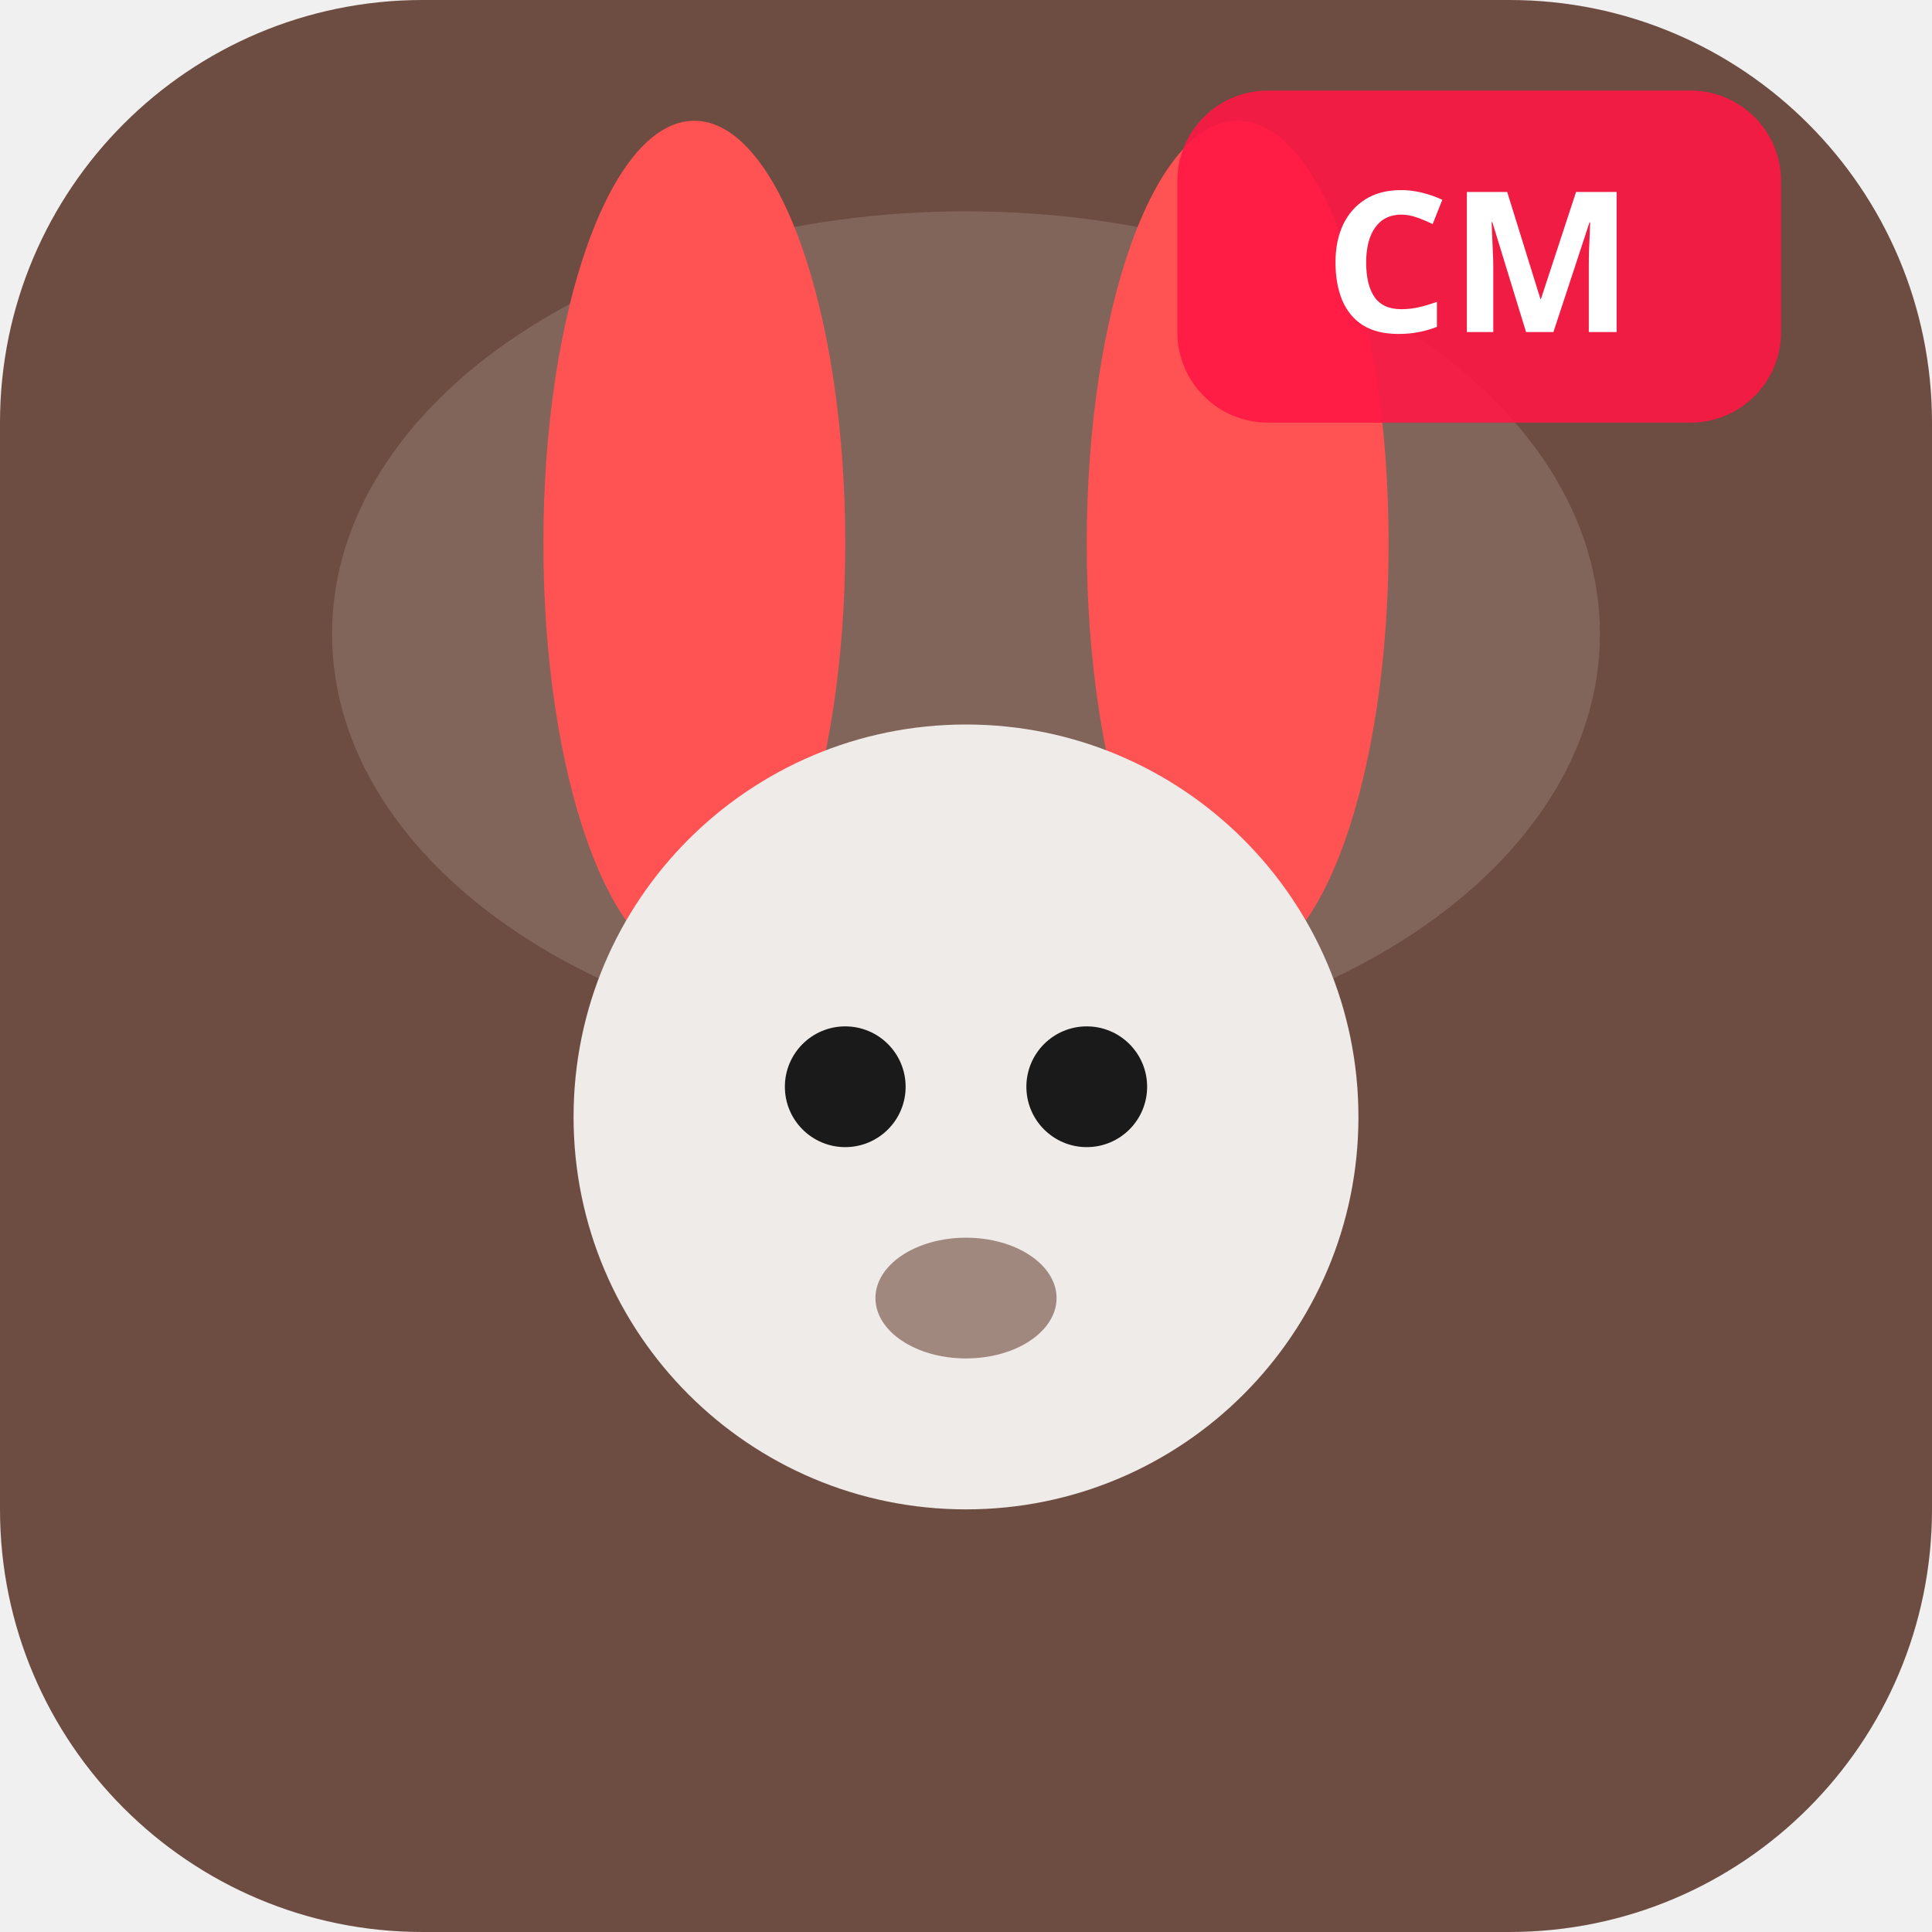
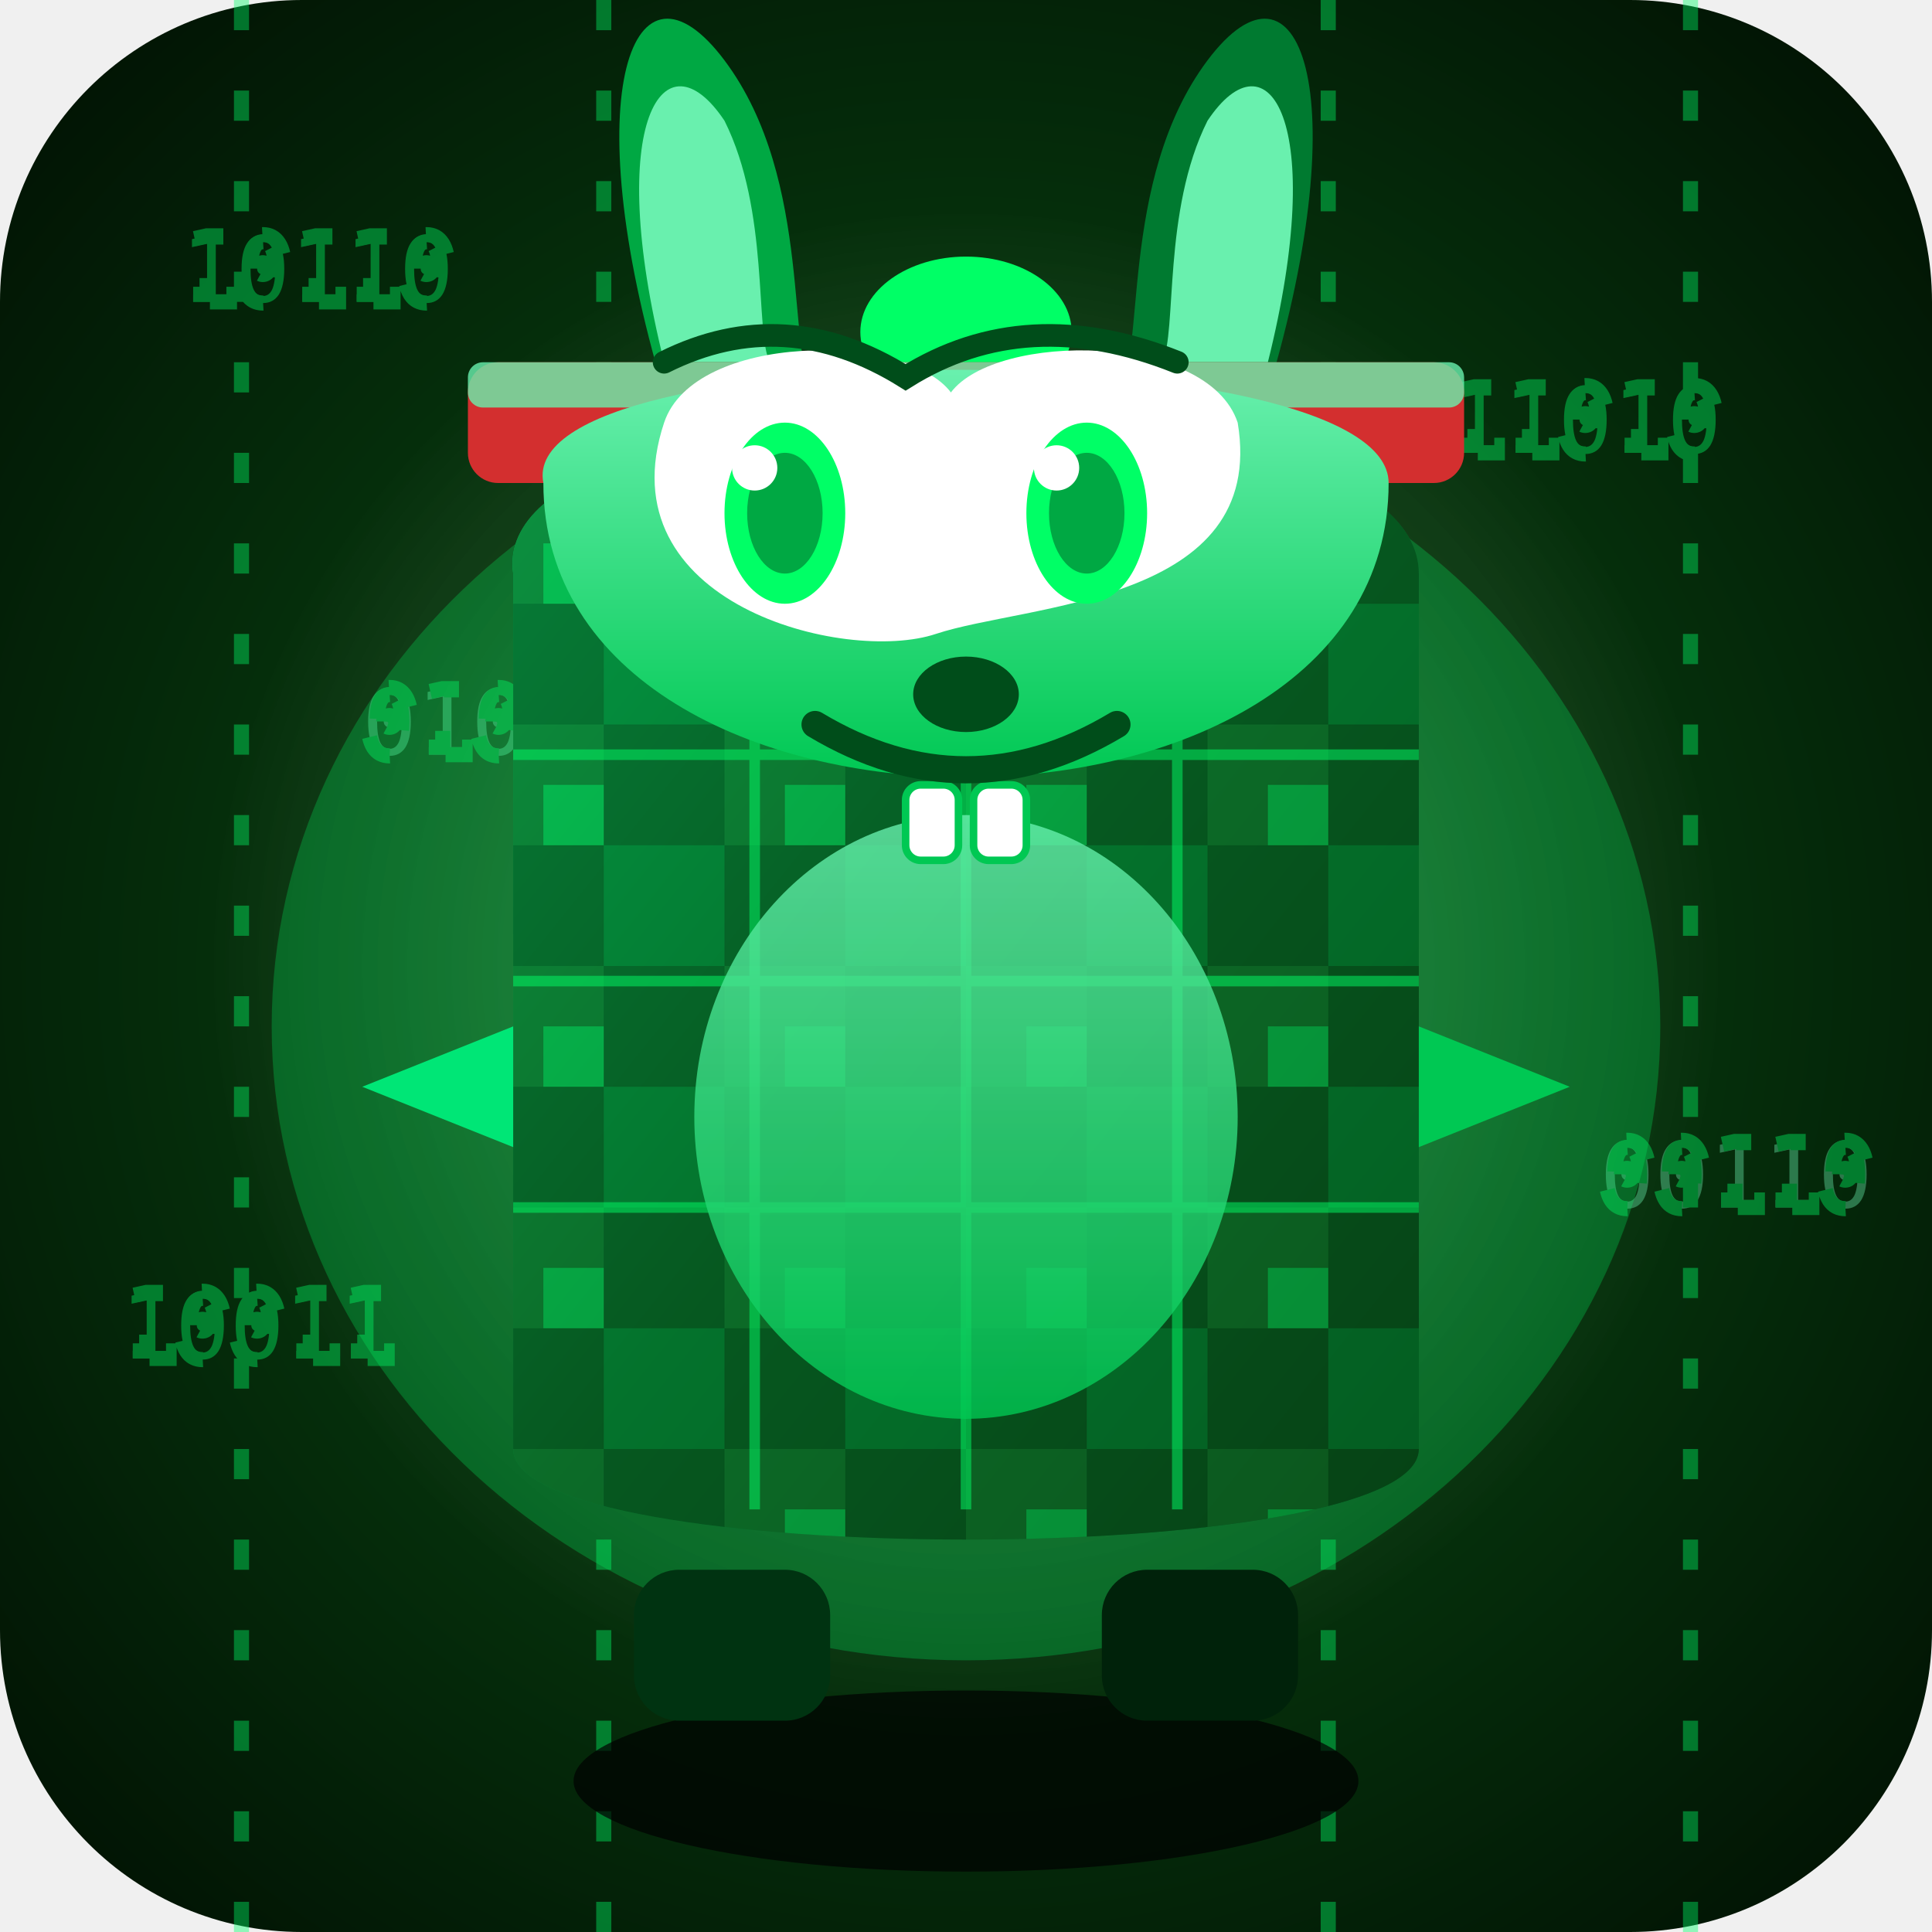
<svg xmlns="http://www.w3.org/2000/svg" viewBox="0 0 128 128" fill="none" aria-hidden="true">
+   <defs>
+     <radialGradient id="matrixJackBg" cx="50%" cy="50%" r="65%">
+       <stop offset="0%" stop-color="#1B5E20" stop-opacity="0.8" />
+       <stop offset="60%" stop-color="#052E0B" />
+       <stop offset="100%" stop-color="#021404" />
+     </radialGradient>
+     <linearGradient id="codeStream" x1="0%" y1="0%" x2="0%" y2="100%">
+       <stop offset="0%" stop-color="#00FF66" stop-opacity="0" />
+       <stop offset="50%" stop-color="#00FF66" stop-opacity="0.8" />
+       <stop offset="100%" stop-color="#00FF66" stop-opacity="0.1" />
+     </linearGradient>
+     <pattern id="matrixCamo" x="0" y="0" width="16" height="16" patternUnits="userSpaceOnUse">
+       <rect width="16" height="16" fill="#0A3A10" />
+       <rect x="0" y="0" width="8" height="8" fill="#145A1E" />
+       <rect x="8" y="8" width="8" height="8" fill="#00C853" opacity="0.3" />
+       <rect x="4" y="4" width="4" height="4" fill="#00FF66" opacity="0.5" />
+     </pattern>
+     <linearGradient id="matrixBody" x1="0%" y1="0%" x2="100%" y2="100%">
+       <stop offset="0%" stop-color="#00E676" />
+       <stop offset="50%" stop-color="#008537" />
+       <stop offset="100%" stop-color="#004D1A" />
+     </linearGradient>
+     <linearGradient id="matrixFace" x1="0%" y1="0%" x2="0%" y2="100%">
+       <stop offset="0%" stop-color="#69F0AE" />
+       <stop offset="100%" stop-color="#00C853" />
+     </linearGradient>
+   </defs>
  <style>
-     .el { transform-box: fill-box; transform-origin: center; }
-     .bob { animation: bob 2.8s ease-in-out infinite; }
-     .sway { animation: sway 3.2s ease-in-out infinite; }
-     .sway-slow { animation: sway 4.4s ease-in-out infinite; }
-     .pulse { animation: pulse 2.4s ease-in-out infinite; }
-     .spin { animation: spin 12s linear infinite; }
-     .spin-rev { animation: spin 16s linear infinite reverse; }
-     .dash { animation: dash 1.6s ease-in-out infinite; }
-     .wag { animation: wag 1.1s ease-in-out infinite; }
-     .wag-opp { animation: wag 1.1s ease-in-out infinite reverse; }
-     .twitch { animation: twitch 2.6s ease-in-out infinite; }
-     .twitch-d { animation: twitch 2.6s ease-in-out infinite; animation-delay: .18s; }
-     .flicker { animation: flicker 1.4s ease-in-out infinite; }
-     .wave { animation: wave 2.2s ease-in-out infinite; }
-     .floaty { animation: floaty 3.6s ease-in-out infinite; }
-     .blink { animation: blink 3.8s steps(1, end) infinite; }
-     .spark { animation: spark 2s ease-in-out infinite; }
-     .flash { animation: flash 2.8s ease-in-out infinite; }
-     .swim { animation: swim 2.4s ease-in-out infinite; }
-     .drip { animation: drip 2.6s ease-in-out infinite; }
-     .halo { opacity: .14; animation: halo 2.8s ease-in-out infinite; pointer-events: none; }
-     @keyframes halo { 0%,100% { opacity: .14; } 50% { opacity: .32; } }
-     @keyframes bob { 0%,100% { transform: translateY(0); } 50% { transform: translateY(-3px); } }
-     @keyframes sway { 0%,100% { transform: rotate(-3deg); } 50% { transform: rotate(3deg); } }
-     @keyframes pulse { 0%,100% { transform: scale(1); opacity: 1; } 50% { transform: scale(1.08); opacity: .85; } }
-     @keyframes spin { to { transform: rotate(360deg); } }
-     @keyframes dash { 0%,100% { transform: translateX(-3px); } 50% { transform: translateX(4px); } }
-     @keyframes wag { 0%,100% { transform: rotate(-10deg); } 50% { transform: rotate(10deg); } }
-     @keyframes twitch { 0%,86%,100% { transform: rotate(0); } 90% { transform: rotate(-8deg); } 94% { transform: rotate(6deg); } }
-     @keyframes flicker { 0%,100% { transform: scaleY(1) translateY(0); } 40% { transform: scaleY(1.08) translateY(-2px); } 70% { transform: scaleY(.96) translateY(1px); } }
-     @keyframes wave { 0%,100% { transform: translateX(0); } 50% { transform: translateX(4px); } }
-     @keyframes floaty { 0%,100% { transform: translateY(0); } 50% { transform: translateY(-5px); } }
-     @keyframes blink { 0%,92%,100% { transform: scaleY(1); } 94%,96% { transform: scaleY(.12); } }
-     @keyframes spark { 0%,100% { transform: scale(1); opacity: 1; } 50% { transform: scale(1.25); opacity: .7; } }
-     @keyframes flash { 0%,72%,100% { opacity: 1; } 78% { opacity: .35; } 84% { opacity: 1; } }
-     @keyframes swim { 0%,100% { transform: translateY(0) rotate(-2deg); } 50% { transform: translateY(-3px) rotate(2deg); } }
-     @keyframes drip { 0%,100% { transform: translateY(0) scaleY(1); } 50% { transform: translateY(4px) scaleY(1.04); } }
-     @media (prefers-reduced-motion: reduce) {
-       .el, .halo { animation: none !important; }
-     }
- </style>
-   <rect width="128" height="128" rx="28" fill="#6D4C41" />
-   <ellipse class="halo" cx="64" cy="42" rx="42" ry="28" fill="#ffffff" />
-   <ellipse class="el twitch" cx="46" cy="36" rx="10" ry="28" fill="#FF5252" />
-   <ellipse class="el twitch-d" cx="82" cy="36" rx="10" ry="28" fill="#FF5252" />
+     .el{transform-box:fill-box;transform-origin:center}
+     .bob{animation:bob 2.8s ease-in-out infinite}
+     .blink{animation:blink 3.8s steps(1,end) infinite}
+     .ear-twitch{animation:twitch 3.2s ease-in-out infinite alternate}
+     .matrix-rain{animation:rain 2s linear infinite}
+     .grid-glow{animation:gridGlow 2s ease-in-out infinite alternate}
+     @keyframes bob{0%,100%{transform:translateY(0)}50%{transform:translateY(-3px)}}
+     @keyframes blink{0%,92%,100%{transform:scaleY(1)}95%,98%{transform:scaleY(.1)}}
+     @keyframes twitch{0%,90%,100%{transform:rotate(0deg)}94%{transform:rotate(-4deg)}97%{transform:rotate(3deg)}}
+     @keyframes rain{0%{transform:translateY(-20px)}100%{transform:translateY(20px)}}
+     @keyframes gridGlow{0%{opacity:0.4}100%{opacity:0.9}}
+     @media(prefers-reduced-motion:reduce){.el{animation:none!important}}
+   </style>
+   <rect width="128" height="128" rx="20" fill="url(#matrixJackBg)" />
+   <g opacity="0.4" class="matrix-rain" stroke="#00FF66" stroke-width="1" stroke-dasharray="2,4" font-family="monospace" font-size="6">
+     <text x="12" y="20" fill="#00FF66">10110</text>
+     <text x="24" y="50" fill="#69F0AE">01001</text>
+     <text x="96" y="30" fill="#00FF66">11010</text>
+     <text x="106" y="80" fill="#69F0AE">00110</text>
+     <text x="8" y="90" fill="#00FF66">10011</text>
+     <line x1="16" y1="0" x2="16" y2="128" />
+     <line x1="40" y1="0" x2="40" y2="128" />
+     <line x1="88" y1="0" x2="88" y2="128" />
+     <line x1="112" y1="0" x2="112" y2="128" />
+   </g>
+   <ellipse cx="64" cy="68" rx="46" ry="42" fill="#00FF66" opacity="0.25" />
  <g class="el bob">
-     <circle cx="64" cy="74" r="26" fill="#EFEBE9" />
-     <circle class="el blink" cx="56" cy="72" r="4" fill="#1A1A1A" />
-     <circle class="el blink" cx="72" cy="72" r="4" fill="#1A1A1A" />
-     <ellipse cx="64" cy="86" rx="6" ry="4" fill="#A1887F" />
+     <ellipse cx="64" cy="118" rx="26" ry="6" fill="#000000" opacity="0.7" />
+     <rect x="42" y="104" width="13" height="10" rx="3" fill="#003311" />
+     <rect x="73" y="104" width="13" height="10" rx="3" fill="#00220A" />
+     <path d="M 34 38 C 32 24, 94 24, 94 38 L 94 96 C 94 104, 34 104, 34 96 Z" fill="url(#matrixBody)" />
+     <path d="M 34 38 C 32 24, 94 24, 94 38 L 94 96 C 94 104, 34 104, 34 96 Z" fill="url(#matrixCamo)" opacity="0.6" />
+     <path class="grid-glow" d="M 34 50 L 94 50 M 34 65 L 94 65 M 34 80 L 94 80 M 50 30 L 50 100 M 64 30 L 64 100 M 78 30 L 78 100" stroke="#00FF66" stroke-width="0.7" opacity="0.5" />
+     <ellipse cx="64" cy="74" rx="18" ry="20" fill="url(#matrixFace)" opacity="0.8" />
+     <path d="M 34 68 L 24 72 L 34 76 Z" fill="#00E676" />
+     <path d="M 94 68 L 104 72 L 94 76 Z" fill="#00C853" />
+     <g class="el ear-twitch">
+       <path d="M 44 26 C 38 6, 42 -4, 48 4 C 54 12, 52 24, 54 26 Z" fill="#00A843" />
+       <path d="M 44 24 C 40 8, 44 2, 48 8 C 51 14, 50 22, 51 24 Z" fill="#69F0AE" />
+       <path d="M 74 26 C 76 24, 74 12, 80 4 C 86 -4, 90 6, 84 26 Z" fill="#007A30" />
+       <path d="M 77 24 C 78 22, 77 14, 80 8 C 84 2, 88 8, 84 24 Z" fill="#69F0AE" />
+       <ellipse cx="64" cy="22" rx="7" ry="5" fill="#00FF66" />
+     </g>
+     <rect x="31" y="24" width="66" height="8" rx="2" fill="#D32F2F" />
+     <rect x="31" y="24" width="66" height="3" rx="1" fill="#69F0AE" opacity="0.8" />
+     <path d="M 36 32 C 34 22, 92 22, 92 32 C 92 58, 36 58, 36 32 Z" fill="url(#matrixFace)" />
+     <ellipse cx="64" cy="46" rx="3.5" ry="2.5" fill="#004D1A" />
+     <rect x="60" y="52" width="3.5" height="5" rx="1" fill="#FFFFFF" stroke="#00C853" stroke-width="0.5" />
+     <rect x="64.5" y="52" width="3.5" height="5" rx="1" fill="#FFFFFF" stroke="#00C853" stroke-width="0.5" />
+     <path d="M 54 48 Q 64 54 74 48" stroke="#004D1A" stroke-width="1.8" stroke-linecap="round" fill="none" />
+     <path d="M 44 28 C 40 40, 56 44, 62 42 C 68 40, 84 40, 82 28 C 80 22, 66 22, 63 26 C 60 22, 46 22, 44 28 Z" fill="#FFFFFF" />
+     <g class="el blink">
+       <ellipse cx="52" cy="34" rx="4" ry="6" fill="#00FF66" />
+       <ellipse cx="52" cy="34" rx="2.5" ry="4" fill="#00A843" />
+       <circle cx="50" cy="31" r="1.5" fill="#FFFFFF" />
+       <ellipse cx="72" cy="34" rx="4" ry="6" fill="#00FF66" />
+       <ellipse cx="72" cy="34" rx="2.5" ry="4" fill="#00A843" />
+       <circle cx="70" cy="31" r="1.5" fill="#FFFFFF" />
+     </g>
+     <path d="M 44 24 Q 52 20 60 25 Q 68 20 78 24" stroke="#004D1A" stroke-width="1.5" fill="none" stroke-linecap="round" />
  </g>
-   <rect x="78" y="6" width="40" height="22" rx="6" fill="#FF1744" opacity=".9" />
-   <text x="98" y="22" text-anchor="middle" fill="#fff" font-size="13" font-weight="bold" font-family="sans-serif">CM</text>
</svg>
